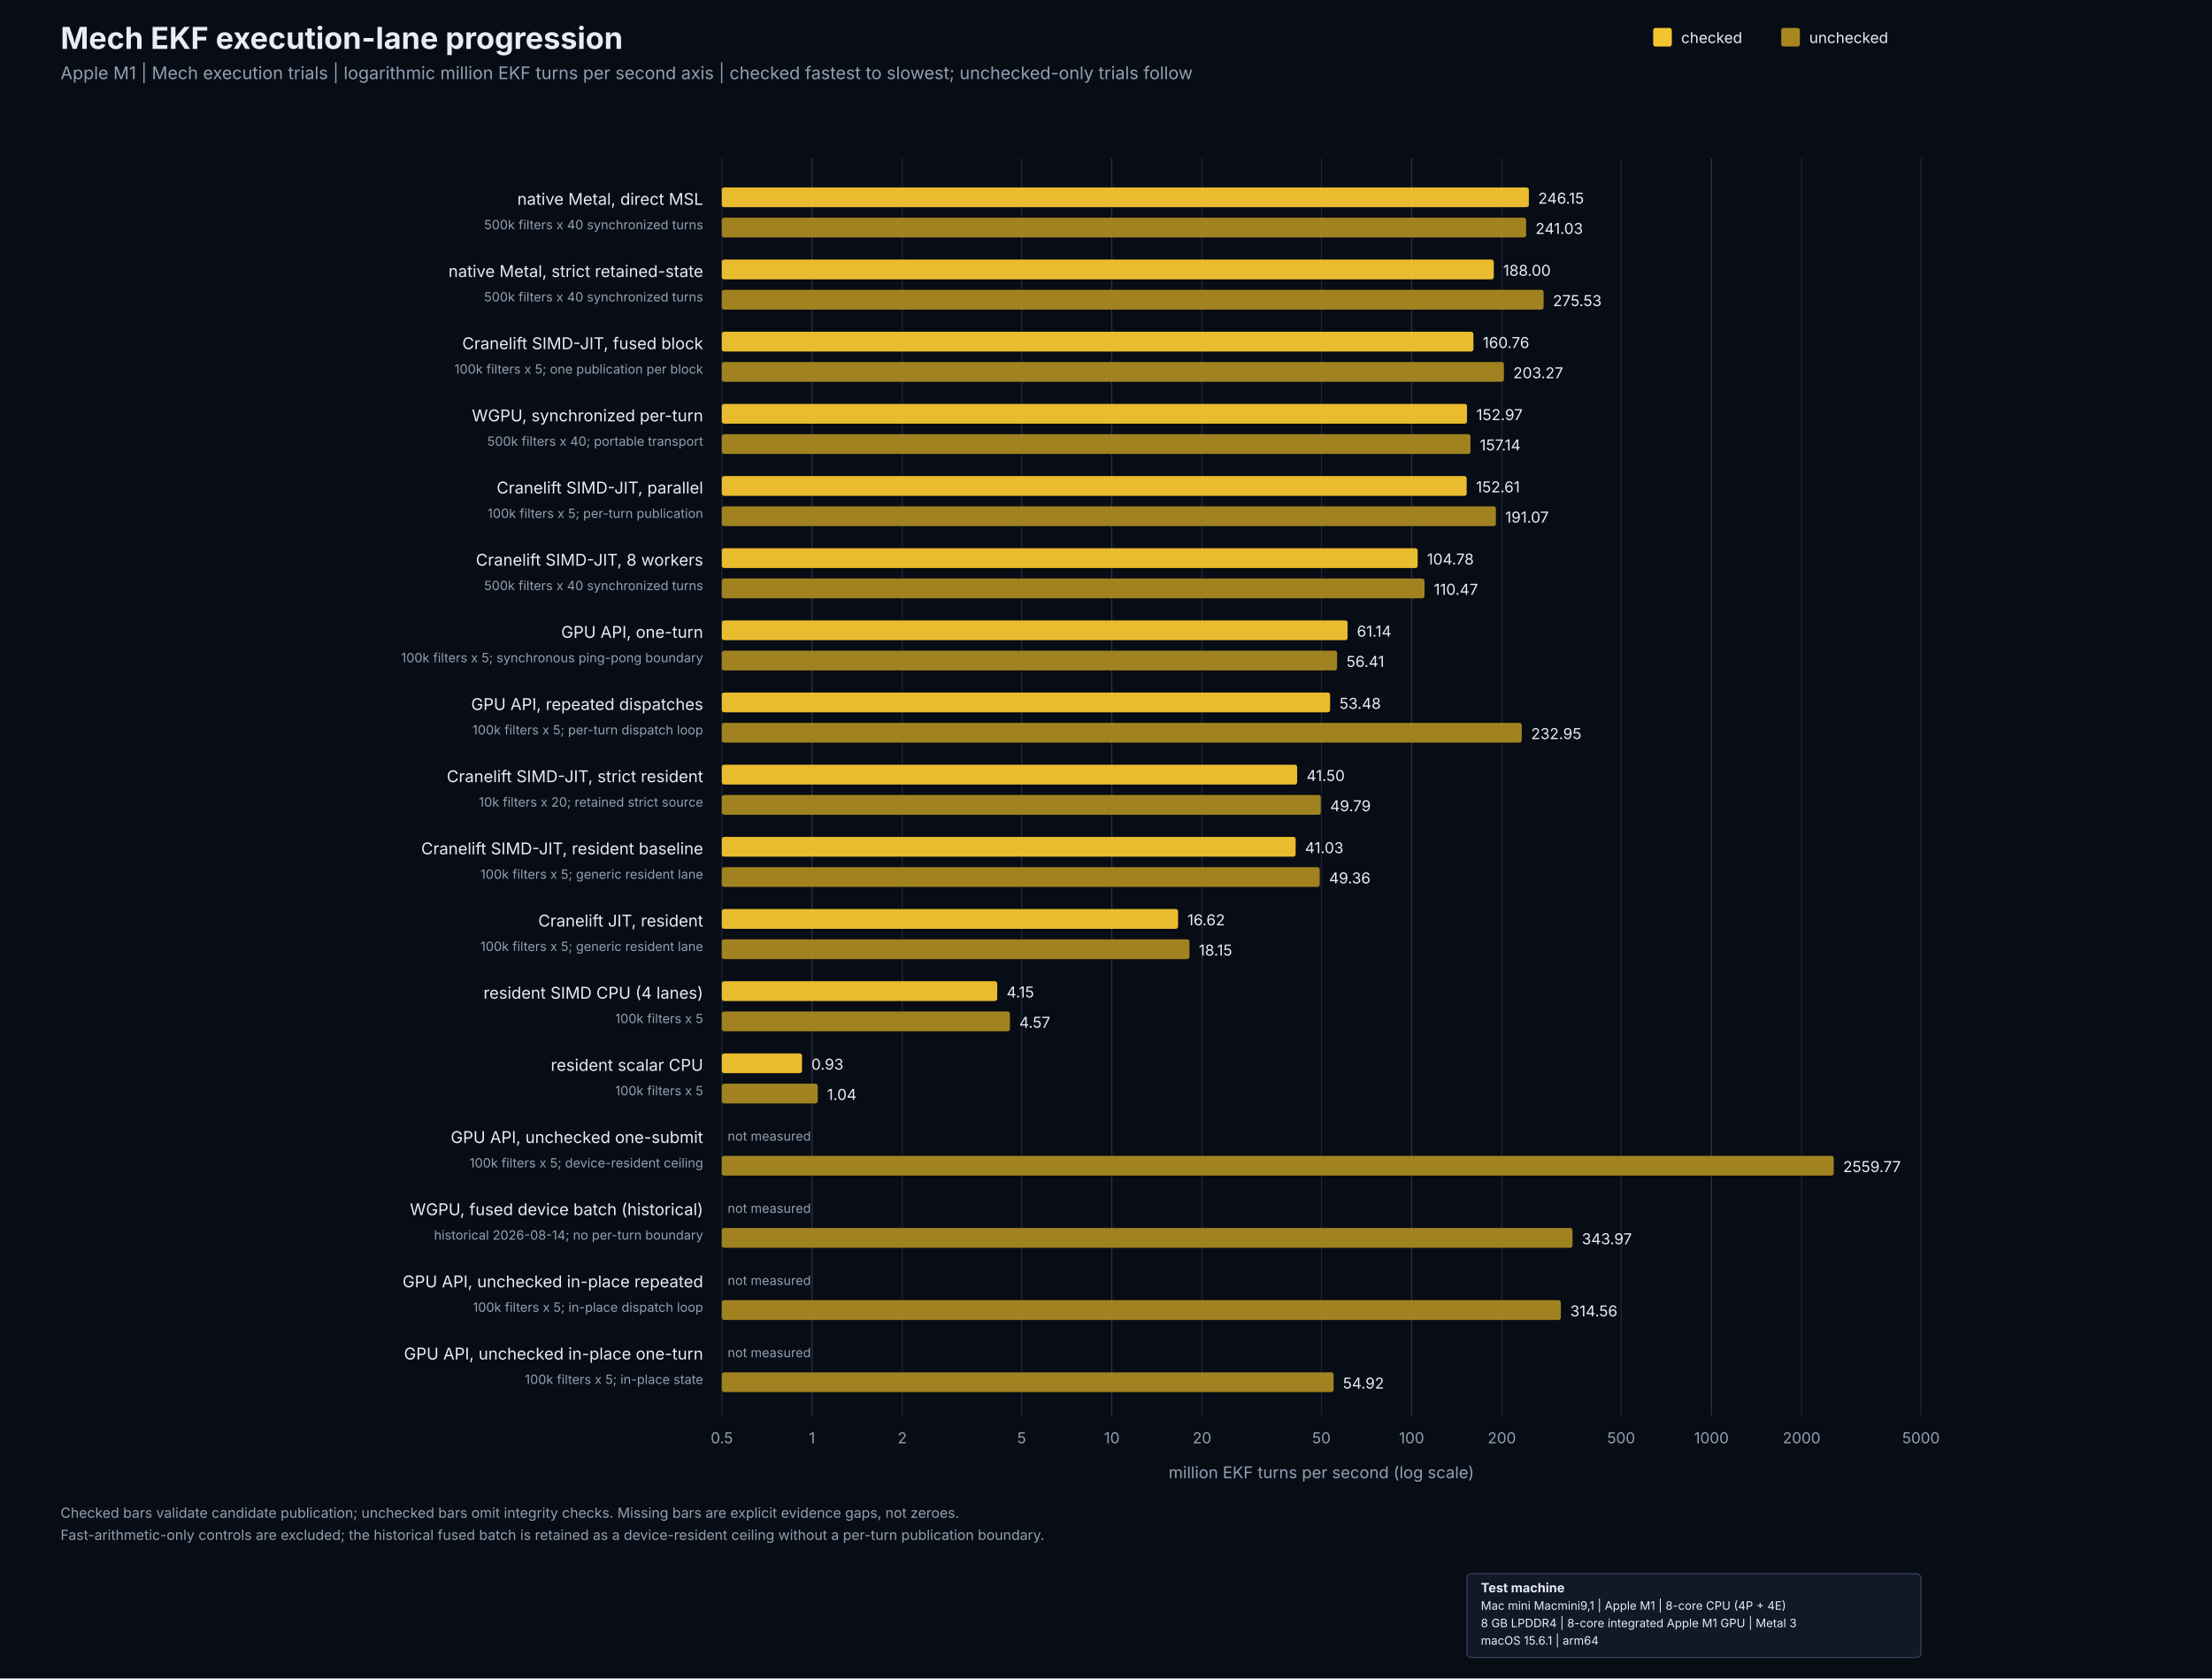
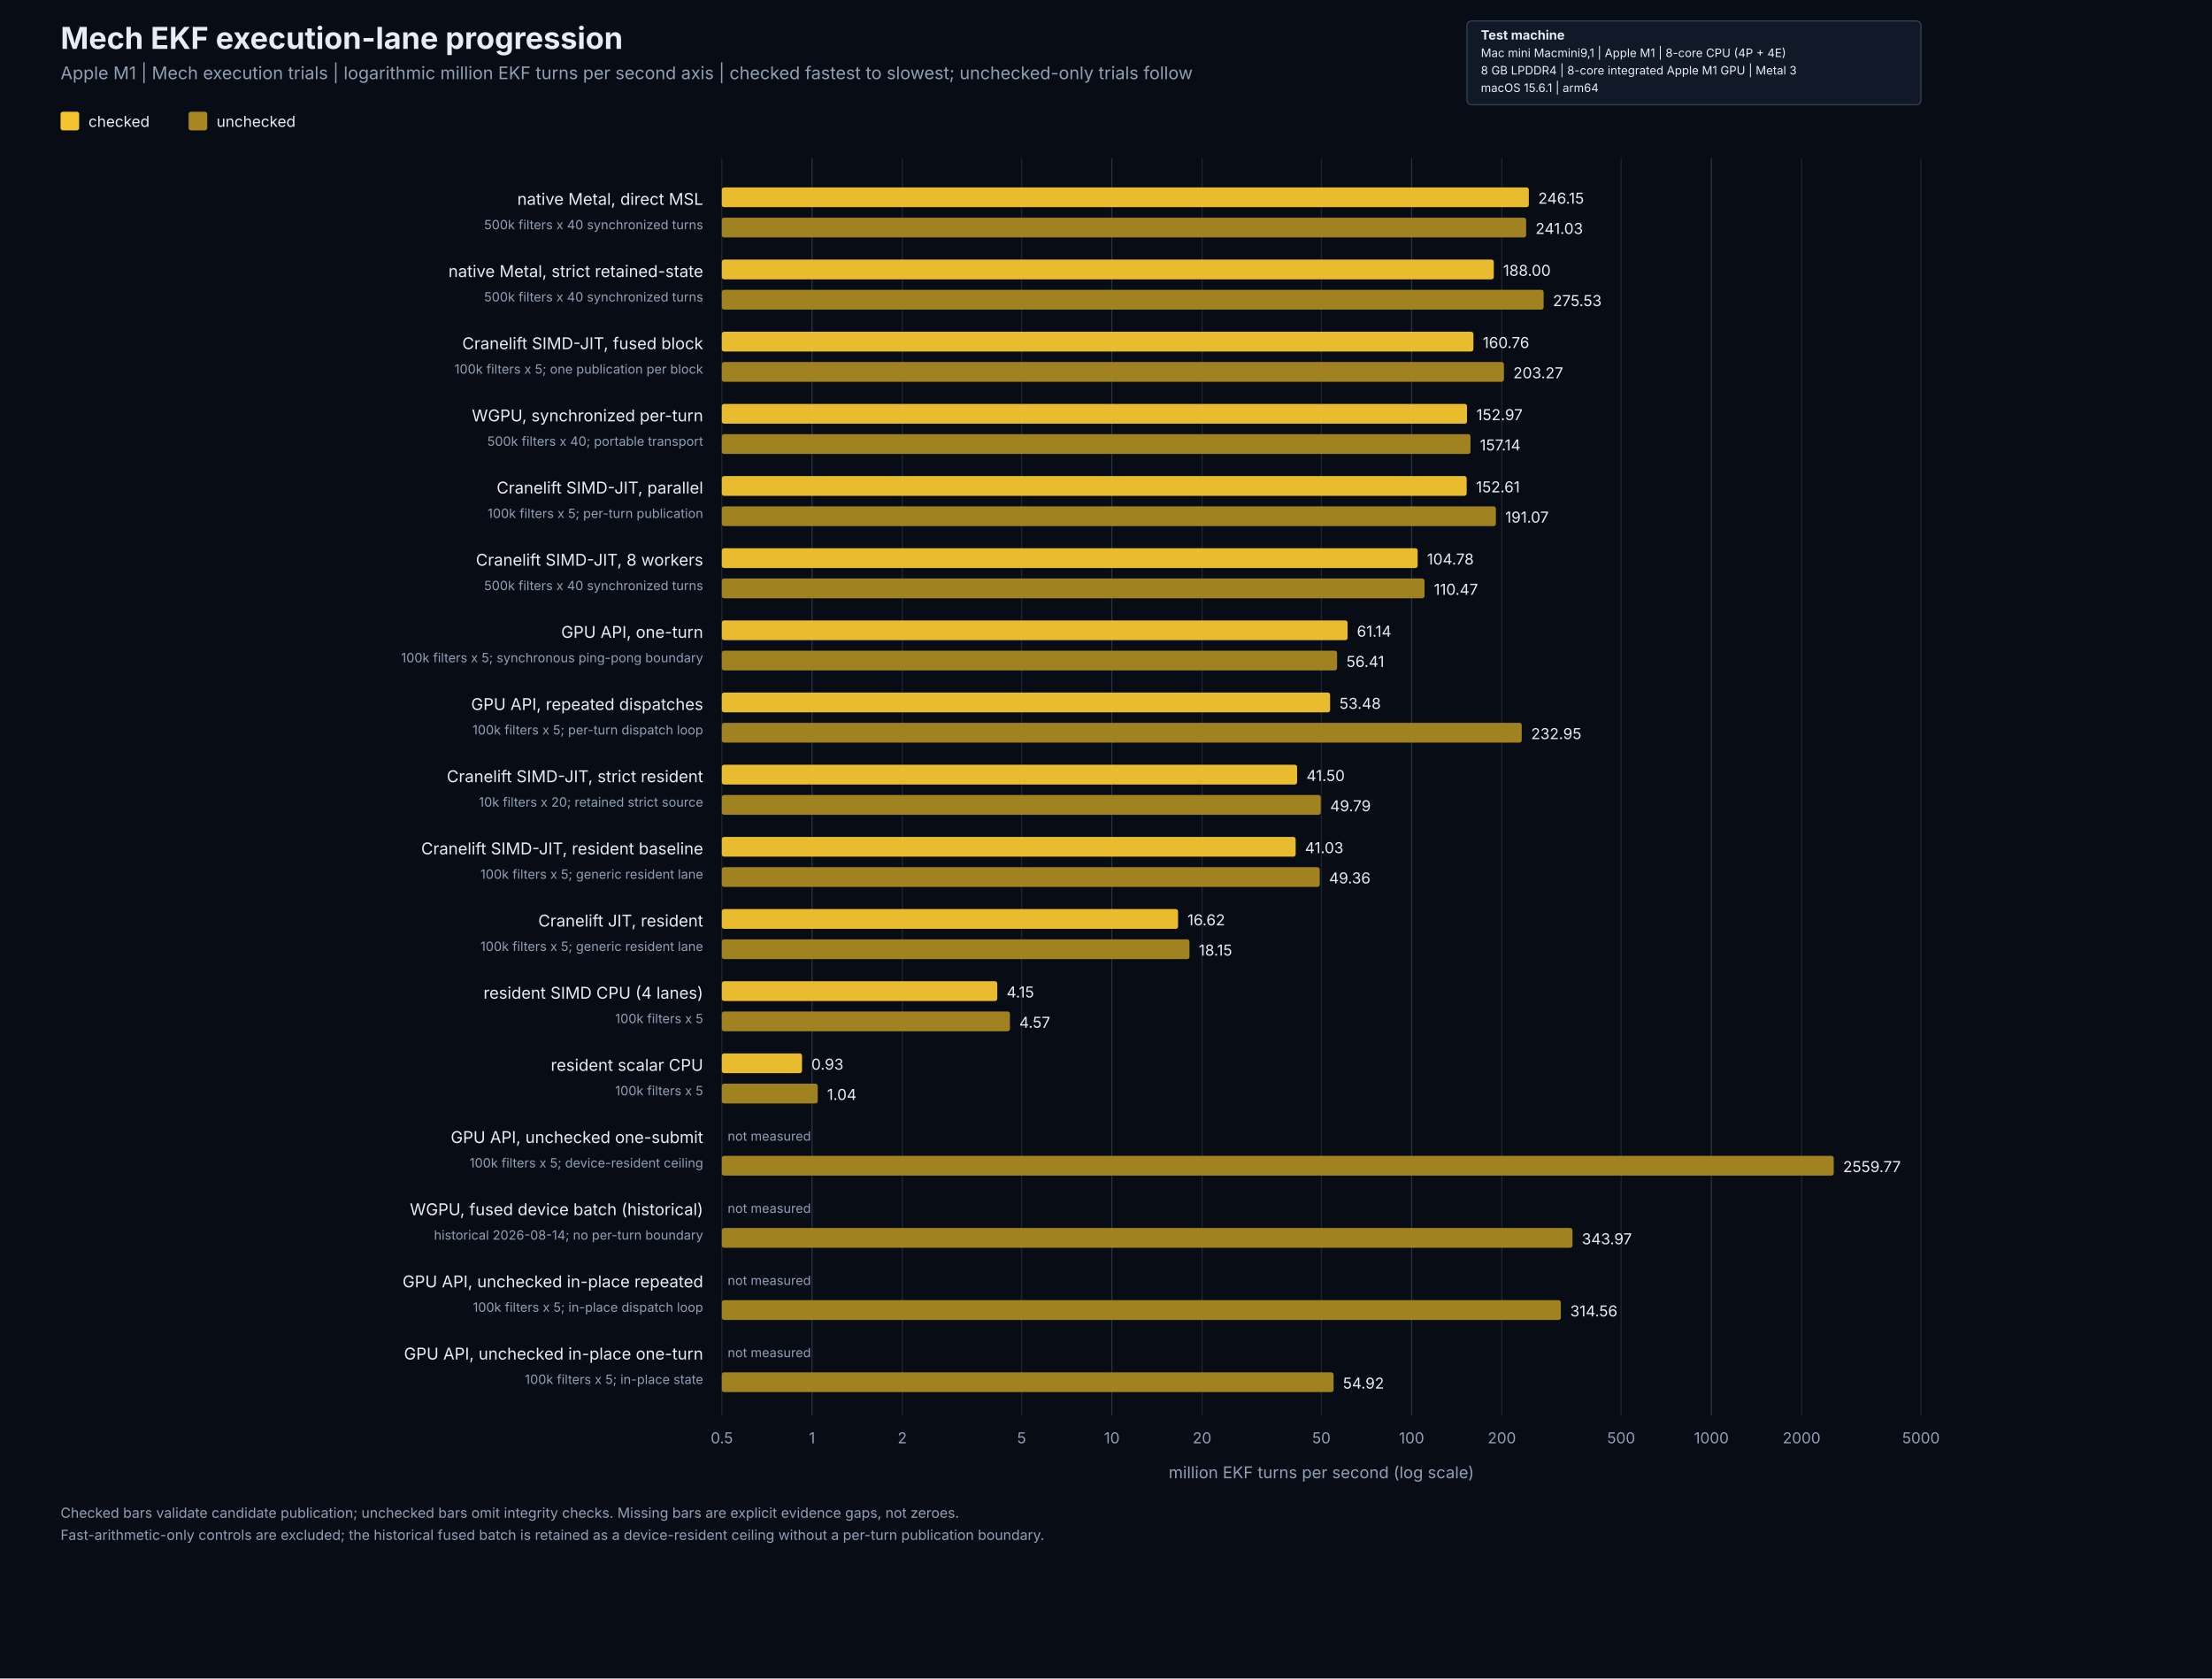
<svg xmlns="http://www.w3.org/2000/svg" width="1900" height="1442" viewBox="0 0 1900 1442">
  <rect width="100%" height="100%" fill="#080c14" />
  <style>text{font-family:-apple-system,BlinkMacSystemFont,"Segoe UI",sans-serif;fill:#e8edf5}.muted{fill:#91a0b5}.grid{stroke:#263246;stroke-width:1}.minor-grid{stroke:#1b2536;stroke-width:1}.label{font-size:14px}.value{font-size:13px;font-variant-numeric:tabular-nums}.note{fill:#91a0b5;font-size:11px}</style>
  <text x="52" y="42" font-size="26" font-weight="700">Mech EKF execution-lane progression</text>
  <text x="52" y="68" class="muted" font-size="15">Apple M1 | Mech execution trials | logarithmic million EKF turns per second axis | checked fastest to slowest; unchecked-only trials follow</text>
-   <rect x="1420" y="24" width="16" height="16" rx="2" fill="#f4c430" />
-   <text x="1444" y="37" font-size="13">checked</text>
-   <rect x="1530" y="24" width="16" height="16" rx="2" fill="#a88721" />
-   <text x="1554" y="37" font-size="13">unchecked</text>
+   <rect x="52" y="96" width="16" height="16" rx="2" fill="#f4c430" />
+   <text x="76" y="109" font-size="13">checked</text>
+   <rect x="162" y="96" width="16" height="16" rx="2" fill="#a88721" />
+   <text x="186" y="109" font-size="13">unchecked</text>
  <line x1="620.0" y1="136" x2="620.0" y2="1216" class="minor-grid" />
  <text x="620.0" y="1240" text-anchor="middle" class="muted" font-size="13">0.5</text>
  <line x1="697.5" y1="136" x2="697.5" y2="1216" class="grid" />
  <text x="697.5" y="1240" text-anchor="middle" class="muted" font-size="13">1</text>
  <line x1="775.0" y1="136" x2="775.0" y2="1216" class="minor-grid" />
  <text x="775.0" y="1240" text-anchor="middle" class="muted" font-size="13">2</text>
  <line x1="877.5" y1="136" x2="877.5" y2="1216" class="minor-grid" />
  <text x="877.5" y="1240" text-anchor="middle" class="muted" font-size="13">5</text>
  <line x1="955.0" y1="136" x2="955.0" y2="1216" class="grid" />
  <text x="955.0" y="1240" text-anchor="middle" class="muted" font-size="13">10</text>
  <line x1="1032.5" y1="136" x2="1032.5" y2="1216" class="minor-grid" />
  <text x="1032.5" y="1240" text-anchor="middle" class="muted" font-size="13">20</text>
  <line x1="1135.0" y1="136" x2="1135.0" y2="1216" class="minor-grid" />
  <text x="1135.0" y="1240" text-anchor="middle" class="muted" font-size="13">50</text>
  <line x1="1212.5" y1="136" x2="1212.5" y2="1216" class="grid" />
  <text x="1212.5" y="1240" text-anchor="middle" class="muted" font-size="13">100</text>
  <line x1="1290.0" y1="136" x2="1290.0" y2="1216" class="minor-grid" />
  <text x="1290.0" y="1240" text-anchor="middle" class="muted" font-size="13">200</text>
  <line x1="1392.5" y1="136" x2="1392.5" y2="1216" class="minor-grid" />
  <text x="1392.5" y="1240" text-anchor="middle" class="muted" font-size="13">500</text>
  <line x1="1470.0" y1="136" x2="1470.0" y2="1216" class="grid" />
  <text x="1470.0" y="1240" text-anchor="middle" class="muted" font-size="13">1000</text>
  <line x1="1547.5" y1="136" x2="1547.5" y2="1216" class="minor-grid" />
  <text x="1547.5" y="1240" text-anchor="middle" class="muted" font-size="13">2000</text>
  <line x1="1650.0" y1="136" x2="1650.0" y2="1216" class="minor-grid" />
  <text x="1650.0" y="1240" text-anchor="middle" class="muted" font-size="13">5000</text>
  <text x="604" y="176" text-anchor="end" class="label">native Metal, direct MSL</text>
  <text x="604" y="197" text-anchor="end" class="note">500k filters x 40 synchronized turns</text>
  <rect x="620" y="161" width="693.2" height="17" rx="2" fill="#f4c430" opacity="0.95" />
  <text x="1321.2" y="175" class="value">246.15</text>
  <rect x="620" y="187" width="690.9" height="17" rx="2" fill="#a88721" opacity="0.95" />
  <text x="1318.9" y="201" class="value">241.03</text>
  <text x="604" y="238" text-anchor="end" class="label">native Metal, strict retained-state</text>
  <text x="604" y="259" text-anchor="end" class="note">500k filters x 40 synchronized turns</text>
  <rect x="620" y="223" width="663.1" height="17" rx="2" fill="#f4c430" opacity="0.95" />
  <text x="1291.1" y="237" class="value">188.00</text>
  <rect x="620" y="249" width="705.9" height="17" rx="2" fill="#a88721" opacity="0.95" />
  <text x="1333.9" y="263" class="value">275.53</text>
  <text x="604" y="300" text-anchor="end" class="label">Cranelift SIMD-JIT, fused block</text>
  <text x="604" y="321" text-anchor="end" class="note">100k filters x 5; one publication per block</text>
  <rect x="620" y="285" width="645.6" height="17" rx="2" fill="#f4c430" opacity="0.95" />
  <text x="1273.6" y="299" class="value">160.76</text>
  <rect x="620" y="311" width="671.8" height="17" rx="2" fill="#a88721" opacity="0.95" />
  <text x="1299.8" y="325" class="value">203.27</text>
  <text x="604" y="362" text-anchor="end" class="label">WGPU, synchronized per-turn</text>
  <text x="604" y="383" text-anchor="end" class="note">500k filters x 40; portable transport</text>
  <rect x="620" y="347" width="640.1" height="17" rx="2" fill="#f4c430" opacity="0.95" />
  <text x="1268.1" y="361" class="value">152.97</text>
  <rect x="620" y="373" width="643.1" height="17" rx="2" fill="#a88721" opacity="0.95" />
  <text x="1271.1" y="387" class="value">157.14</text>
  <text x="604" y="424" text-anchor="end" class="label">Cranelift SIMD-JIT, parallel</text>
  <text x="604" y="445" text-anchor="end" class="note">100k filters x 5; per-turn publication</text>
  <rect x="620" y="409" width="639.8" height="17" rx="2" fill="#f4c430" opacity="0.95" />
  <text x="1267.8" y="423" class="value">152.61</text>
  <rect x="620" y="435" width="664.9" height="17" rx="2" fill="#a88721" opacity="0.95" />
  <text x="1292.9" y="449" class="value">191.07</text>
  <text x="604" y="486" text-anchor="end" class="label">Cranelift SIMD-JIT, 8 workers</text>
  <text x="604" y="507" text-anchor="end" class="note">500k filters x 40 synchronized turns</text>
  <rect x="620" y="471" width="597.7" height="17" rx="2" fill="#f4c430" opacity="0.95" />
  <text x="1225.7" y="485" class="value">104.78</text>
  <rect x="620" y="497" width="603.6" height="17" rx="2" fill="#a88721" opacity="0.95" />
  <text x="1231.6" y="511" class="value">110.47</text>
  <text x="604" y="548" text-anchor="end" class="label">GPU API, one-turn</text>
  <text x="604" y="569" text-anchor="end" class="note">100k filters x 5; synchronous ping-pong boundary</text>
  <rect x="620" y="533" width="537.5" height="17" rx="2" fill="#f4c430" opacity="0.95" />
  <text x="1165.5" y="547" class="value">61.14</text>
  <rect x="620" y="559" width="528.5" height="17" rx="2" fill="#a88721" opacity="0.95" />
  <text x="1156.5" y="573" class="value">56.41</text>
  <text x="604" y="610" text-anchor="end" class="label">GPU API, repeated dispatches</text>
  <text x="604" y="631" text-anchor="end" class="note">100k filters x 5; per-turn dispatch loop</text>
  <rect x="620" y="595" width="522.5" height="17" rx="2" fill="#f4c430" opacity="0.95" />
  <text x="1150.5" y="609" class="value">53.48</text>
  <rect x="620" y="621" width="687.1" height="17" rx="2" fill="#a88721" opacity="0.95" />
  <text x="1315.1" y="635" class="value">232.95</text>
  <text x="604" y="672" text-anchor="end" class="label">Cranelift SIMD-JIT, strict resident</text>
  <text x="604" y="693" text-anchor="end" class="note">10k filters x 20; retained strict source</text>
  <rect x="620" y="657" width="494.2" height="17" rx="2" fill="#f4c430" opacity="0.95" />
  <text x="1122.2" y="671" class="value">41.50</text>
  <rect x="620" y="683" width="514.5" height="17" rx="2" fill="#a88721" opacity="0.95" />
  <text x="1142.5" y="697" class="value">49.79</text>
  <text x="604" y="734" text-anchor="end" class="label">Cranelift SIMD-JIT, resident baseline</text>
  <text x="604" y="755" text-anchor="end" class="note">100k filters x 5; generic resident lane</text>
  <rect x="620" y="719" width="492.9" height="17" rx="2" fill="#f4c430" opacity="0.95" />
  <text x="1120.9" y="733" class="value">41.03</text>
  <rect x="620" y="745" width="513.6" height="17" rx="2" fill="#a88721" opacity="0.95" />
  <text x="1141.6" y="759" class="value">49.36</text>
  <text x="604" y="796" text-anchor="end" class="label">Cranelift JIT, resident</text>
  <text x="604" y="817" text-anchor="end" class="note">100k filters x 5; generic resident lane</text>
  <rect x="620" y="781" width="391.9" height="17" rx="2" fill="#f4c430" opacity="0.95" />
  <text x="1019.9" y="795" class="value">16.62</text>
  <rect x="620" y="807" width="401.7" height="17" rx="2" fill="#a88721" opacity="0.95" />
  <text x="1029.7" y="821" class="value">18.15</text>
  <text x="604" y="858" text-anchor="end" class="label">resident SIMD CPU (4 lanes)</text>
  <text x="604" y="879" text-anchor="end" class="note">100k filters x 5</text>
  <rect x="620" y="843" width="236.6" height="17" rx="2" fill="#f4c430" opacity="0.95" />
  <text x="864.6" y="857" class="value">4.15</text>
  <rect x="620" y="869" width="247.5" height="17" rx="2" fill="#a88721" opacity="0.95" />
  <text x="875.5" y="883" class="value">4.57</text>
  <text x="604" y="920" text-anchor="end" class="label">resident scalar CPU</text>
  <text x="604" y="941" text-anchor="end" class="note">100k filters x 5</text>
  <rect x="620" y="905" width="68.9" height="17" rx="2" fill="#f4c430" opacity="0.95" />
  <text x="696.9" y="919" class="value">0.93</text>
  <rect x="620" y="931" width="82.4" height="17" rx="2" fill="#a88721" opacity="0.95" />
  <text x="710.4" y="945" class="value">1.04</text>
  <text x="604" y="982" text-anchor="end" class="label">GPU API, unchecked one-submit</text>
  <text x="604" y="1003" text-anchor="end" class="note">100k filters x 5; device-resident ceiling</text>
  <text x="625" y="980" class="note">not measured</text>
  <rect x="620" y="993" width="955.1" height="17" rx="2" fill="#a88721" opacity="0.95" />
  <text x="1583.1" y="1007" class="value">2559.77</text>
  <text x="604" y="1044" text-anchor="end" class="label">WGPU, fused device batch (historical)</text>
  <text x="604" y="1065" text-anchor="end" class="note">historical 2026-08-14; no per-turn boundary</text>
  <text x="625" y="1042" class="note">not measured</text>
  <rect x="620" y="1055" width="730.7" height="17" rx="2" fill="#a88721" opacity="0.95" />
  <text x="1358.7" y="1069" class="value">343.97</text>
  <text x="604" y="1106" text-anchor="end" class="label">GPU API, unchecked in-place repeated</text>
  <text x="604" y="1127" text-anchor="end" class="note">100k filters x 5; in-place dispatch loop</text>
  <text x="625" y="1104" class="note">not measured</text>
  <rect x="620" y="1117" width="720.7" height="17" rx="2" fill="#a88721" opacity="0.95" />
  <text x="1348.7" y="1131" class="value">314.56</text>
  <text x="604" y="1168" text-anchor="end" class="label">GPU API, unchecked in-place one-turn</text>
  <text x="604" y="1189" text-anchor="end" class="note">100k filters x 5; in-place state</text>
  <text x="625" y="1166" class="note">not measured</text>
  <rect x="620" y="1179" width="525.5" height="17" rx="2" fill="#a88721" opacity="0.95" />
  <text x="1153.5" y="1193" class="value">54.92</text>
  <text x="1135.0" y="1270" text-anchor="middle" class="muted" font-size="14">million EKF turns per second (log scale)</text>
  <text x="52" y="1304" class="muted" font-size="12">Checked bars validate candidate publication; unchecked bars omit integrity checks. Missing bars are explicit evidence gaps, not zeroes.</text>
  <text x="52" y="1323" class="muted" font-size="12">Fast-arithmetic-only controls are excluded; the historical fused batch is retained as a device-resident ceiling without a per-turn publication boundary.</text>
  <g aria-label="Test machine">
-     <rect x="1260" y="1352" width="390" height="72" rx="4" fill="#111827" stroke="#334155" />
-     <text x="1272" y="1368" fill="#e8edf5" font-size="11" font-weight="700">Test machine</text>
-     <text x="1272" y="1383" fill="#91a0b5" font-size="10">Mac mini Macmini9,1 | Apple M1 | 8-core CPU (4P + 4E)</text>
-     <text x="1272" y="1398" fill="#91a0b5" font-size="10">8 GB LPDDR4 | 8-core integrated Apple M1 GPU | Metal 3</text>
-     <text x="1272" y="1413" fill="#91a0b5" font-size="10">macOS 15.6.1 | arm64</text>
+     <rect x="1260" y="18" width="390" height="72" rx="4" fill="#111827" stroke="#334155" />
+     <text x="1272" y="34" fill="#e8edf5" font-size="11" font-weight="700">Test machine</text>
+     <text x="1272" y="49" fill="#91a0b5" font-size="10">Mac mini Macmini9,1 | Apple M1 | 8-core CPU (4P + 4E)</text>
+     <text x="1272" y="64" fill="#91a0b5" font-size="10">8 GB LPDDR4 | 8-core integrated Apple M1 GPU | Metal 3</text>
+     <text x="1272" y="79" fill="#91a0b5" font-size="10">macOS 15.6.1 | arm64</text>
  </g>
</svg>
